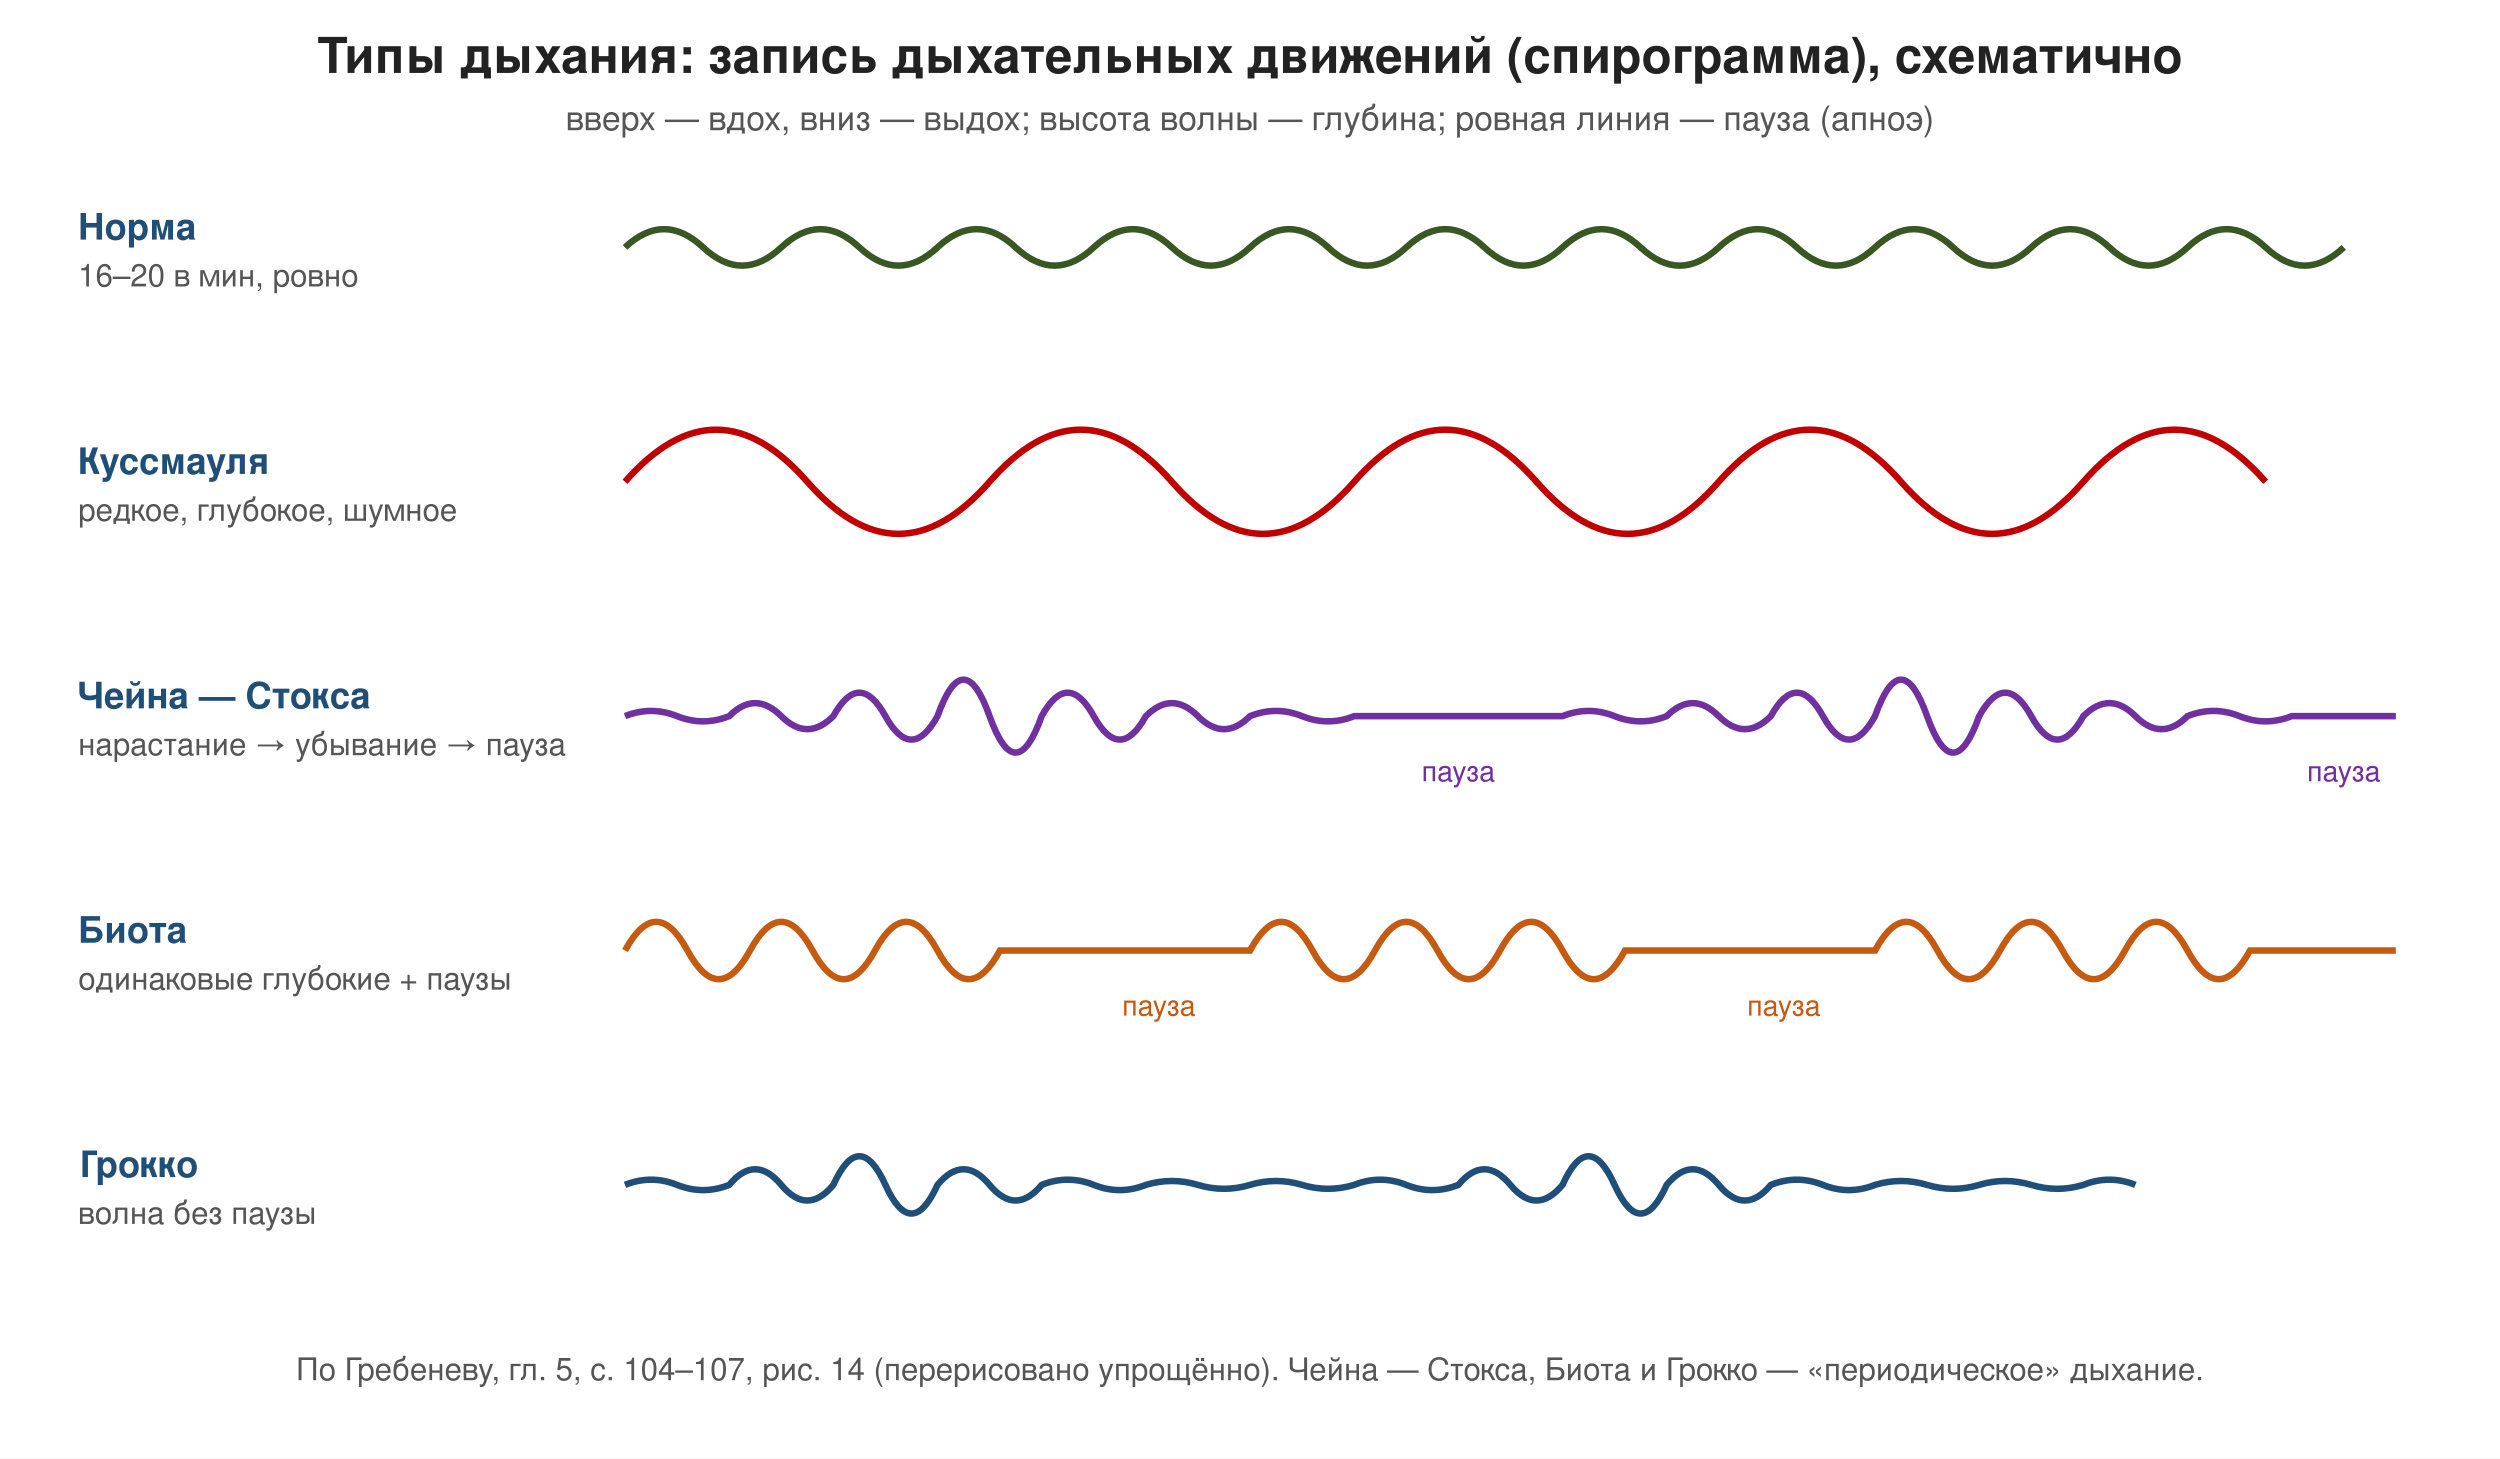
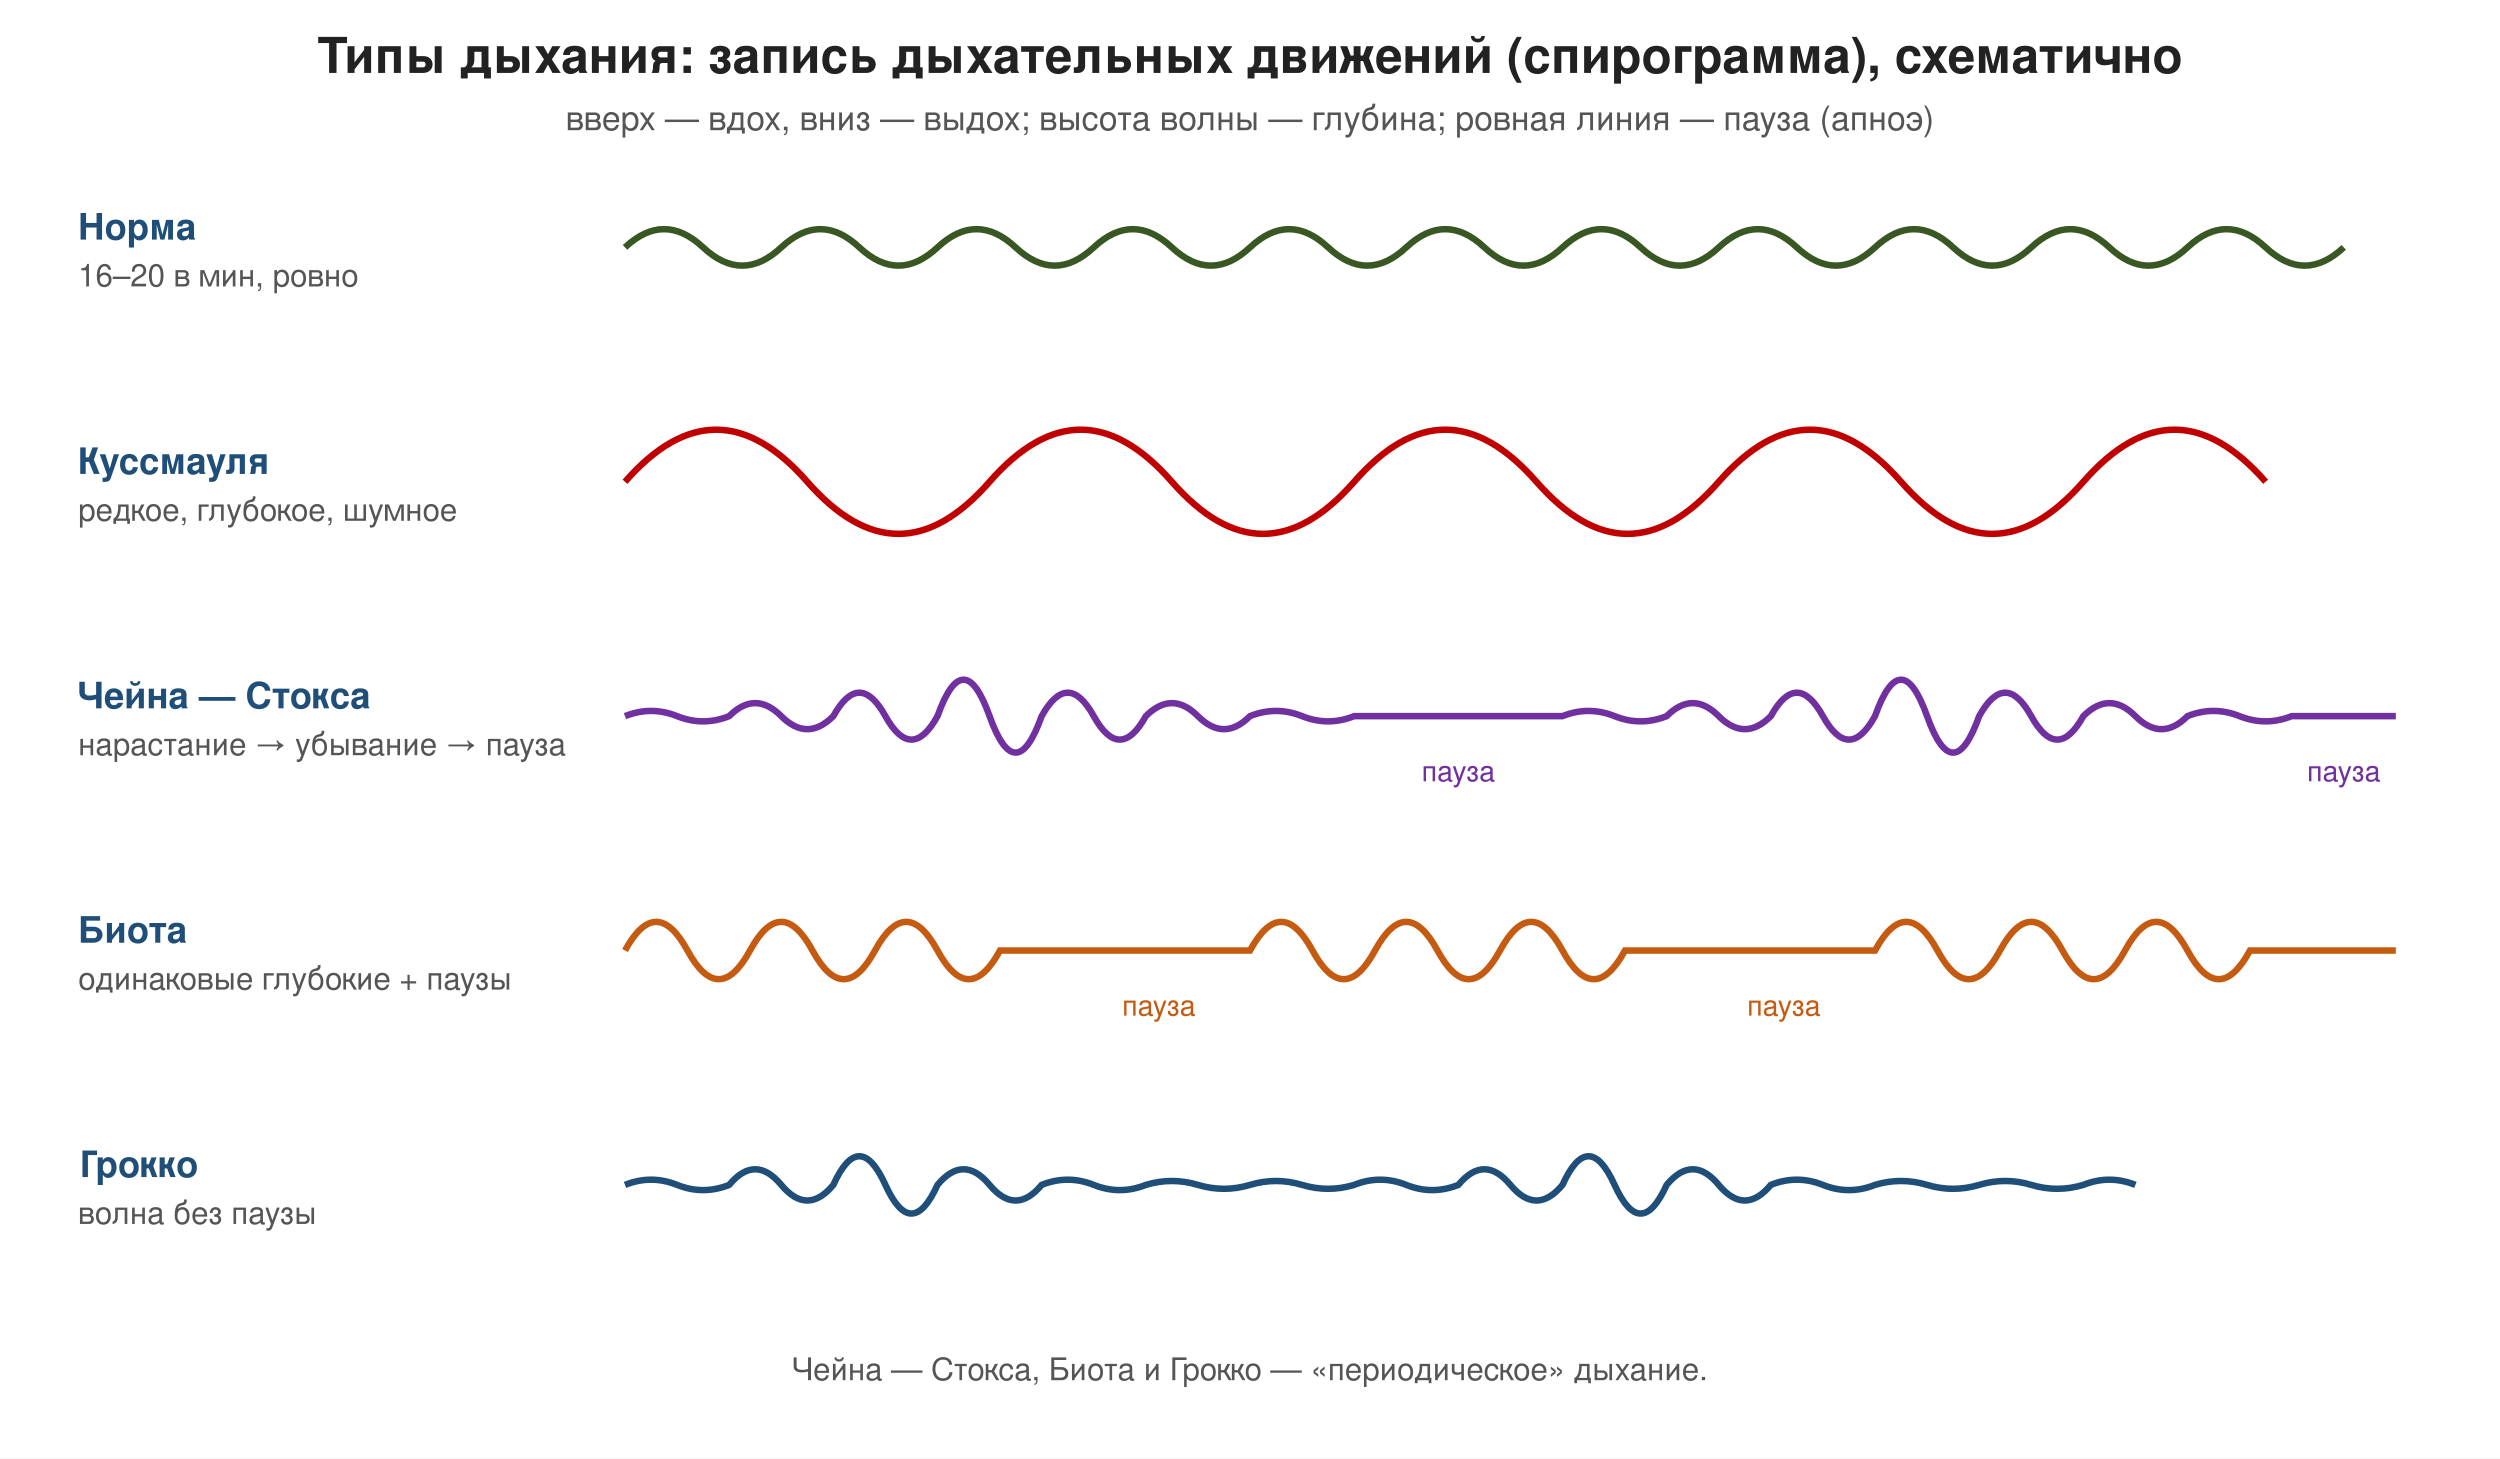
<svg xmlns="http://www.w3.org/2000/svg" viewBox="0 0 960 560" font-family="Helvetica, Arial, sans-serif">
  <rect width="960" height="560" fill="#ffffff" />
  <text x="480" y="28" text-anchor="middle" font-size="19" font-weight="bold" fill="#222">Типы дыхания: запись дыхательных движений (спирограмма), схематично</text>
  <text x="480" y="50" text-anchor="middle" font-size="13" fill="#555">вверх — вдох, вниз — выдох; высота волны — глубина; ровная линия — пауза (апноэ)</text>
  <g font-size="14" font-weight="bold" fill="#1f4e79">
    <text x="30" y="92">Норма</text>
    <text x="30" y="182">Куссмауля</text>
    <text x="30" y="272">Чейна — Стокса</text>
    <text x="30" y="362">Биота</text>
    <text x="30" y="452">Грокко</text>
  </g>
  <g font-size="12" fill="#555">
    <text x="30" y="110">16–20 в мин, ровно</text>
    <text x="30" y="200">редкое, глубокое, шумное</text>
    <text x="30" y="290">нарастание → убывание → пауза</text>
    <text x="30" y="380">одинаковые глубокие + паузы</text>
    <text x="30" y="470">волна без паузы</text>
  </g>
  <g fill="none" stroke-width="2.5">
    <path stroke="#385723" d="M240,95 q15,-14 30,0 t30,0 t30,0 t30,0 t30,0 t30,0 t30,0 t30,0 t30,0 t30,0 t30,0 t30,0 t30,0 t30,0 t30,0 t30,0 t30,0 t30,0 t30,0 t30,0 t30,0 t30,0" />
    <path stroke="#c00000" d="M240,185 q35,-40 70,0 t70,0 t70,0 t70,0 t70,0 t70,0 t70,0 t70,0 t70,0" />
    <path stroke="#7030a0" d="M240,275 q10,-4 20,0 q10,4 20,0 q10,-10 20,0 q10,10 20,0 q10,-18 20,0 q10,18 20,0 q10,-28 20,0 q10,28 20,0 q10,-18 20,0 q10,18 20,0 q10,-10 20,0 q10,10 20,0 q10,-4 20,0 q10,4 20,0 L600,275 q10,-4 20,0 q10,4 20,0 q10,-10 20,0 q10,10 20,0 q10,-18 20,0 q10,18 20,0 q10,-28 20,0 q10,28 20,0 q10,-18 20,0 q10,18 20,0 q10,-10 20,0 q10,10 20,0 q10,-4 20,0 q10,4 20,0 L880,275 L920,275" />
    <path stroke="#c55a11" d="M240,365 q12,-22 24,0 q12,22 24,0 q12,-22 24,0 q12,22 24,0 q12,-22 24,0 q12,22 24,0 L410,365 L480,365 q12,-22 24,0 q12,22 24,0 q12,-22 24,0 q12,22 24,0 q12,-22 24,0 q12,22 24,0 L650,365 L720,365 q12,-22 24,0 q12,22 24,0 q12,-22 24,0 q12,22 24,0 q12,-22 24,0 q12,22 24,0 L920,365" />
    <path stroke="#1f4e79" d="M240,455 q10,-4 20,0 q10,4 20,0 q10,-12 20,0 q10,12 20,0 q10,-22 20,0 q10,22 20,0 q10,-12 20,0 q10,12 20,0 q10,-4 20,0 q10,4 20,0 q10,-3 20,0 q10,3 20,0 q10,-3 20,0 q10,3 20,0 q10,-4 20,0 q10,4 20,0 q10,-12 20,0 q10,12 20,0 q10,-22 20,0 q10,22 20,0 q10,-12 20,0 q10,12 20,0 q10,-4 20,0 q10,4 20,0 q10,-3 20,0 q10,3 20,0 q10,-3 20,0 q10,3 20,0 q10,-4 20,0" />
  </g>
  <g font-size="11" fill="#7030a0" text-anchor="middle">
    <text x="560" y="300">пауза</text>
    <text x="900" y="300">пауза</text>
  </g>
  <g font-size="11" fill="#c55a11" text-anchor="middle">
    <text x="445" y="390">пауза</text>
    <text x="685" y="390">пауза</text>
  </g>
-   <text x="480" y="530" text-anchor="middle" font-size="12" fill="#555">По Гребеневу, гл. 5, с. 104–107, рис. 14 (перерисовано упрощённо). Чейна — Стокса, Биота и Грокко — «периодическое» дыхание.</text>
+   <text x="480" y="530" text-anchor="middle" font-size="12" fill="#555">Чейна — Стокса, Биота и Грокко — «периодическое» дыхание.</text>
</svg>
